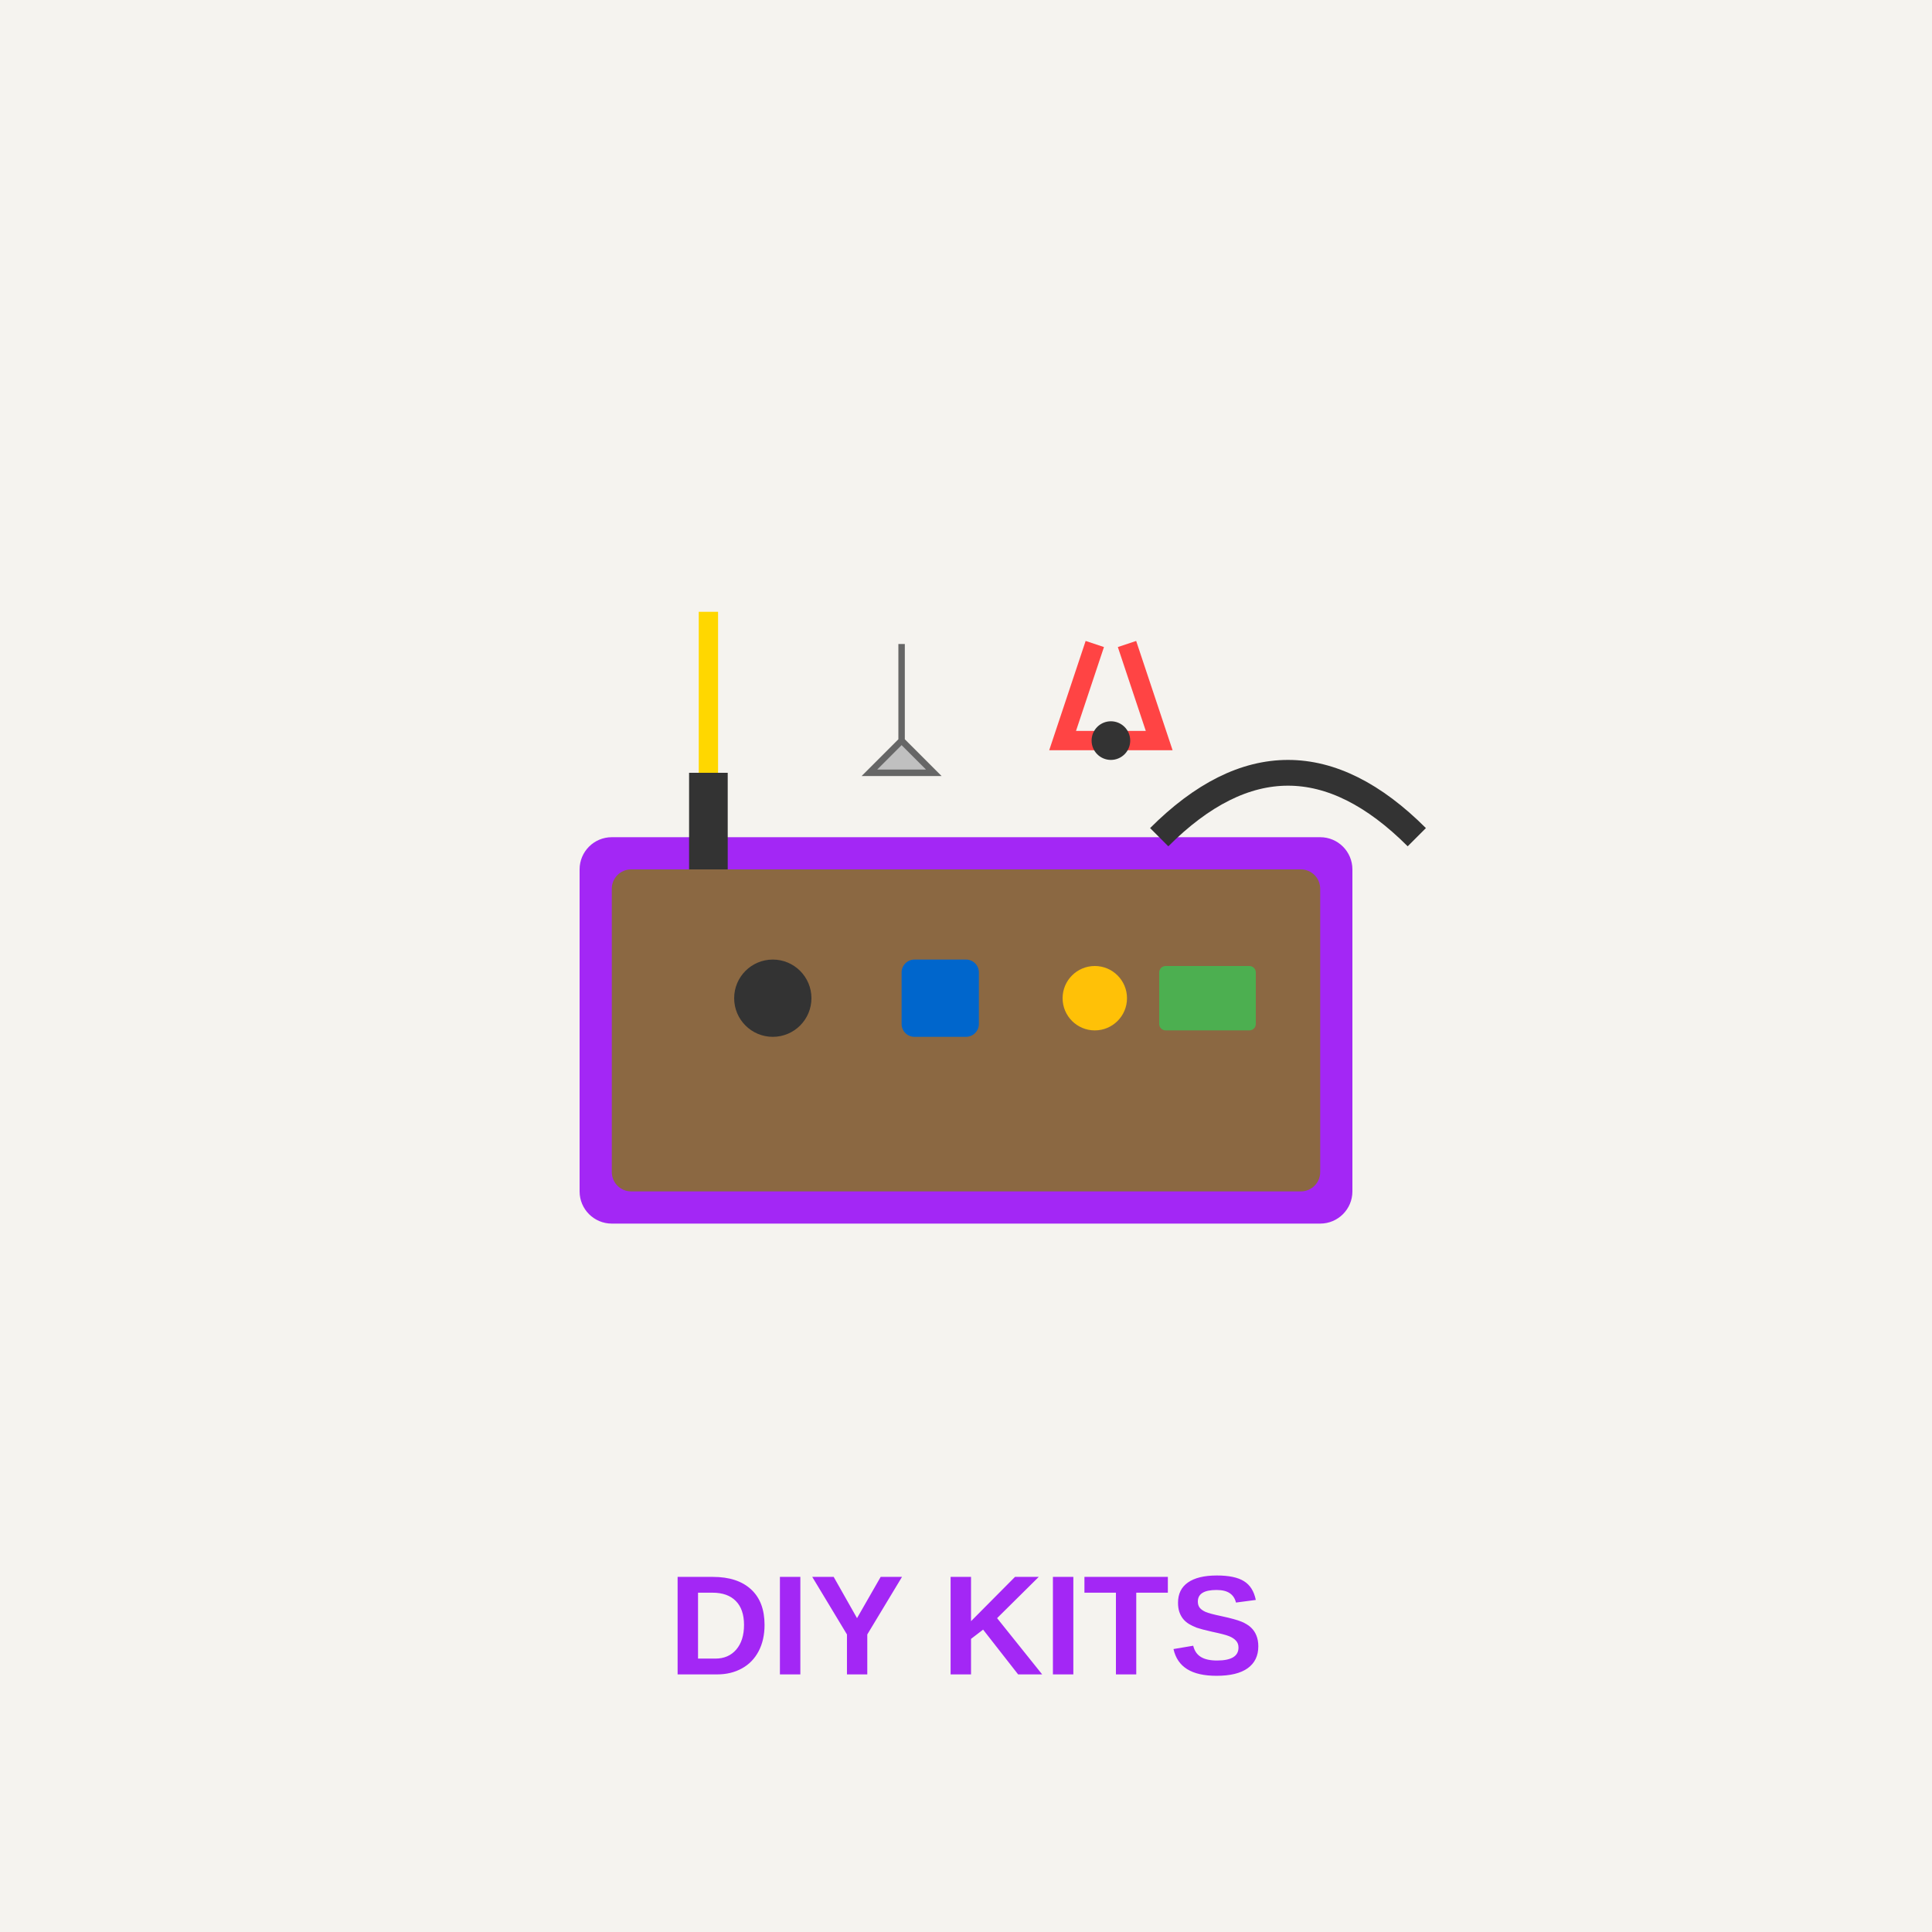
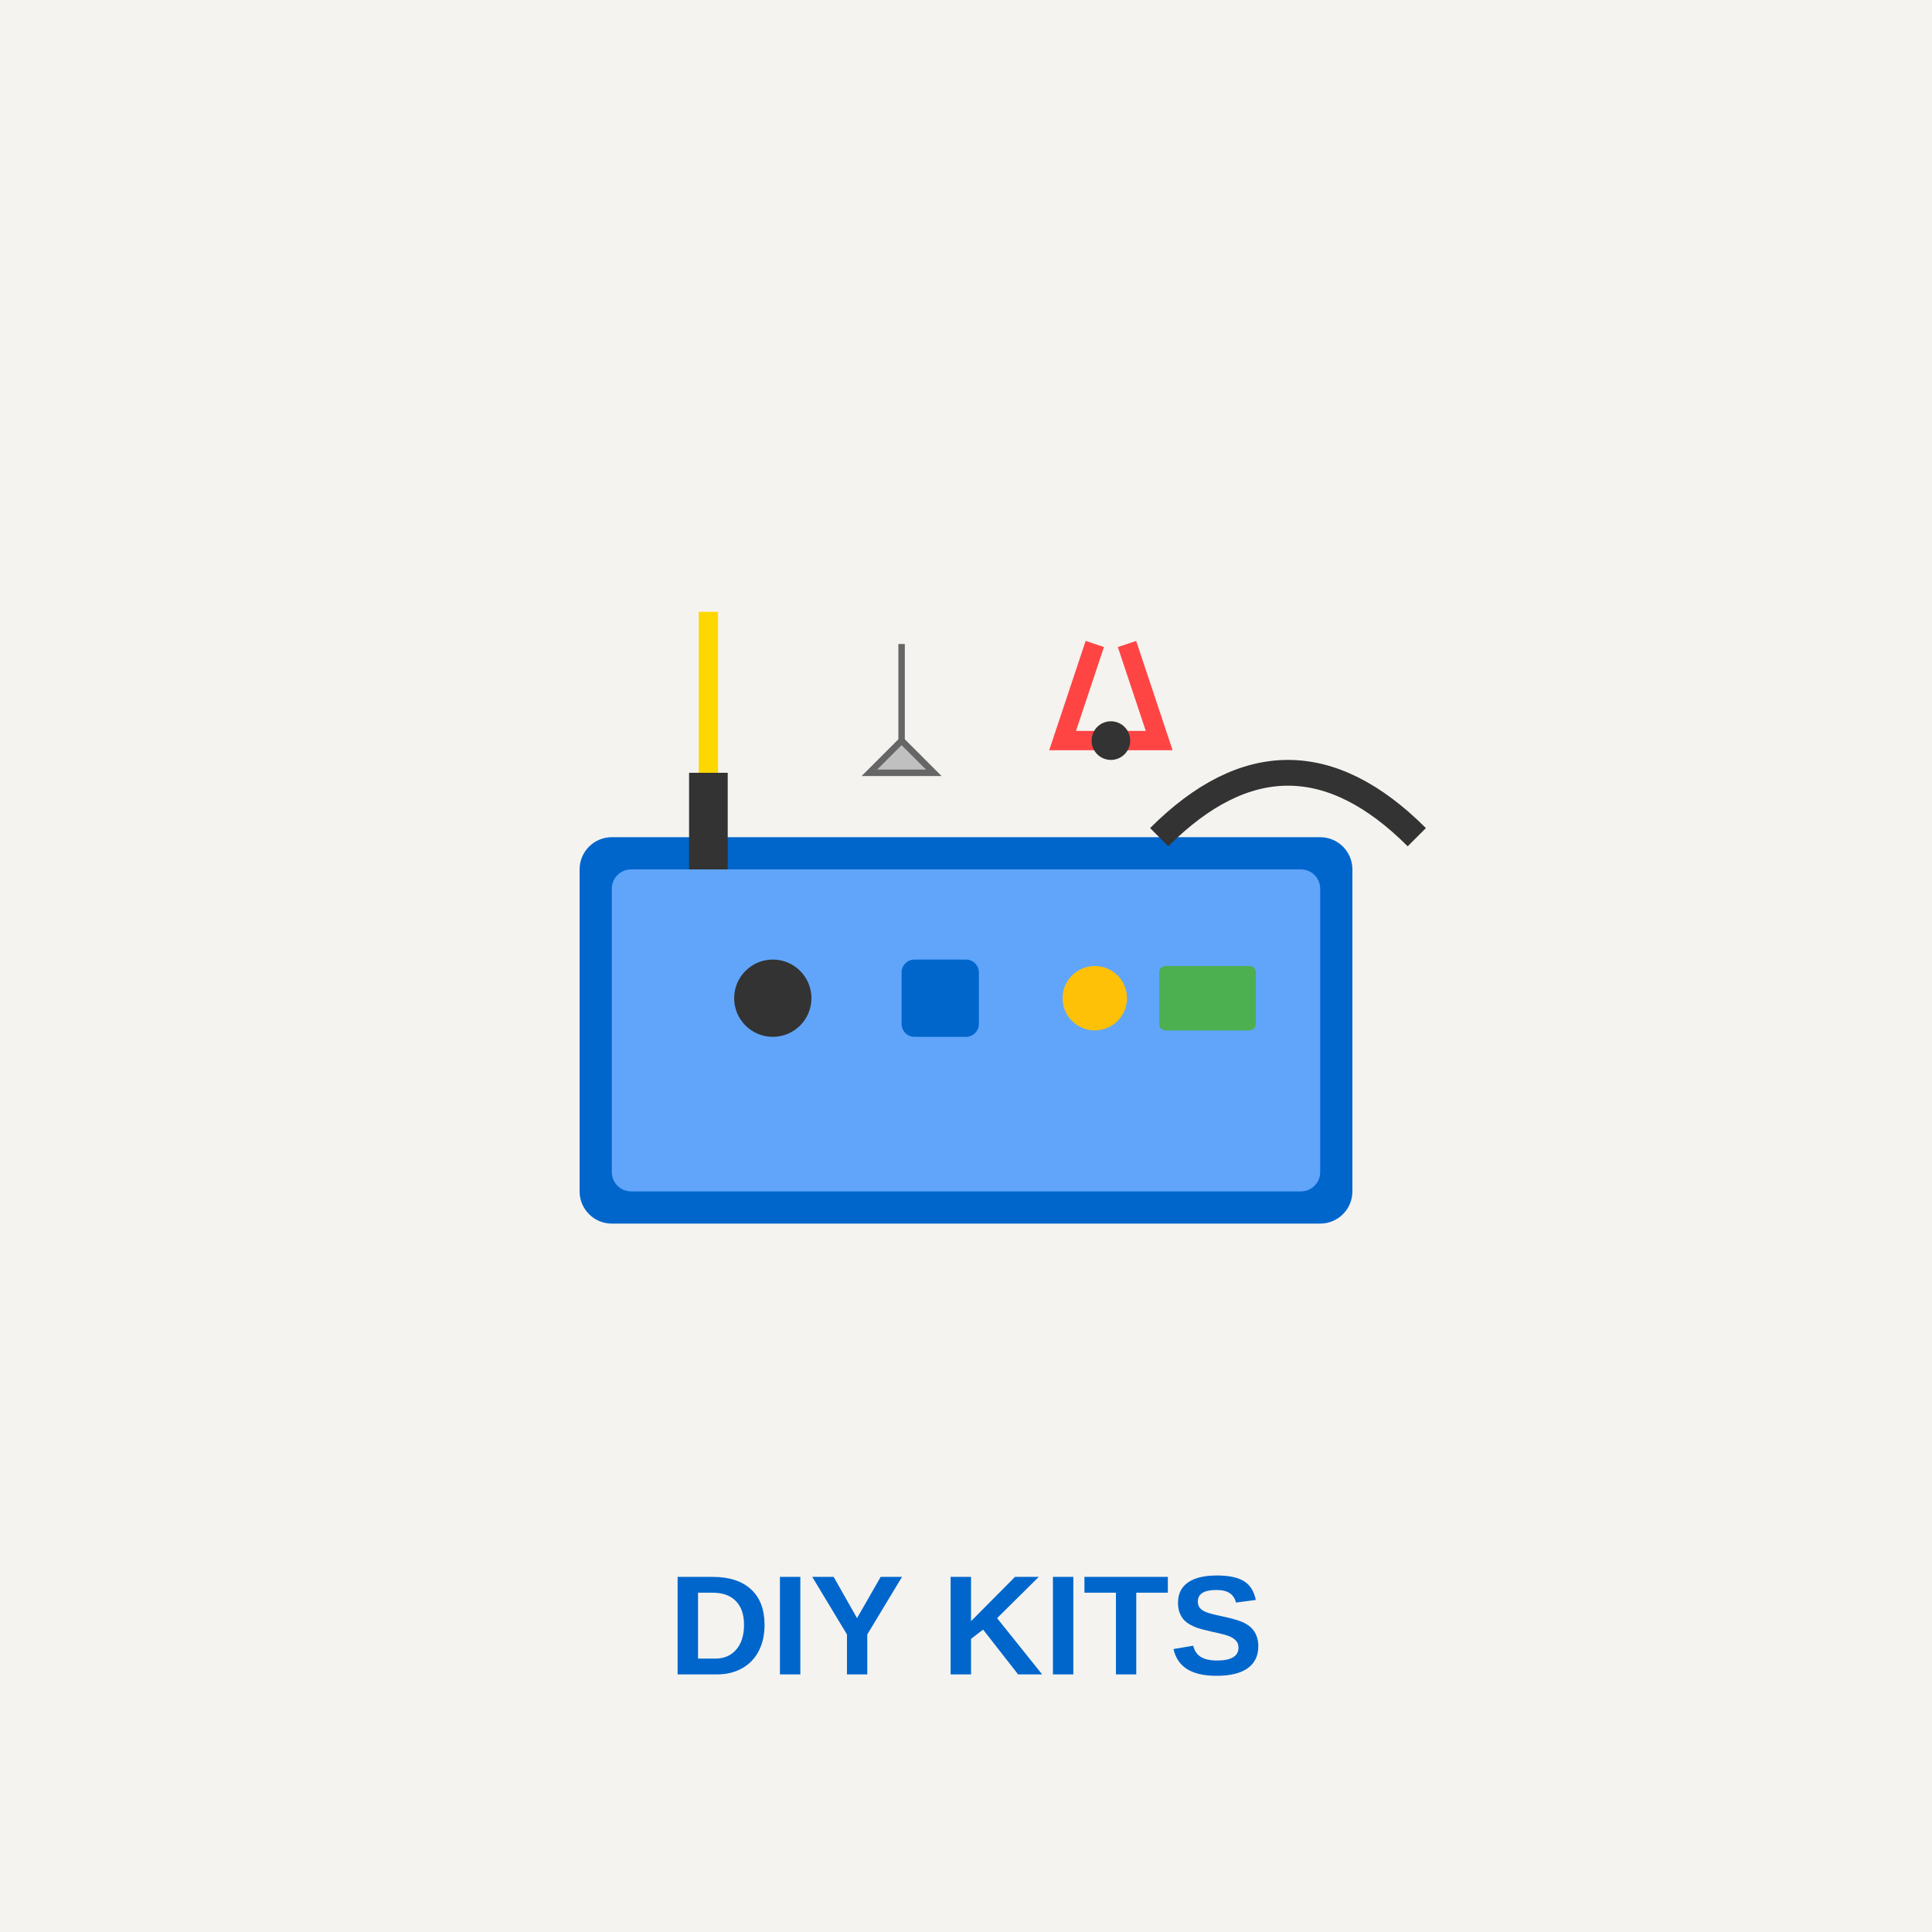
<svg xmlns="http://www.w3.org/2000/svg" width="300" height="300">
  <rect width="300" height="300" fill="#f5f3ef" />
  <g transform="translate(150, 150)">
-     <rect x="-60" y="-20" width="120" height="60" fill="#A327F5" rx="5" />
-     <rect x="-55" y="-15" width="110" height="50" fill="#8b6842" rx="3" />
+     <rect x="-60" y="-20" width="120" height="60" fill="#0066cc" rx="5" />
+     <rect x="-55" y="-15" width="110" height="50" fill="#60A5FA" rx="3" />
    <path d="M 30,-20 Q 50,-40 70,-20" stroke="#333" stroke-width="4" fill="none" />
    <line x1="-40" y1="-30" x2="-40" y2="-55" stroke="#ffd700" stroke-width="3" />
    <rect x="-43" y="-30" width="6" height="15" fill="#333" />
    <path d="M -10,-50 L -10,-35 L -15,-30 L -5,-30 L -10,-35" fill="#c0c0c0" stroke="#666" stroke-width="1" />
    <path d="M 20,-50 L 15,-35 L 20,-35 M 25,-50 L 30,-35 L 25,-35" stroke="#ff4444" stroke-width="3" fill="none" />
    <circle cx="22.5" cy="-35" r="3" fill="#333" />
    <circle cx="-30" cy="5" r="6" fill="#333" />
    <rect x="-10" y="-1" width="12" height="12" fill="#0066cc" rx="2" />
    <circle cx="20" cy="5" r="5" fill="#ffc107" />
    <rect x="30" y="0" width="15" height="10" fill="#4caf50" rx="1" />
  </g>
-   <text x="150" y="260" font-family="Arial, sans-serif" font-size="22" fill="#A327F5" text-anchor="middle" font-weight="bold">DIY KITS</text>
+   <text x="150" y="260" font-family="Arial, sans-serif" font-size="22" fill="#0066cc" text-anchor="middle" font-weight="bold">DIY KITS</text>
</svg>
